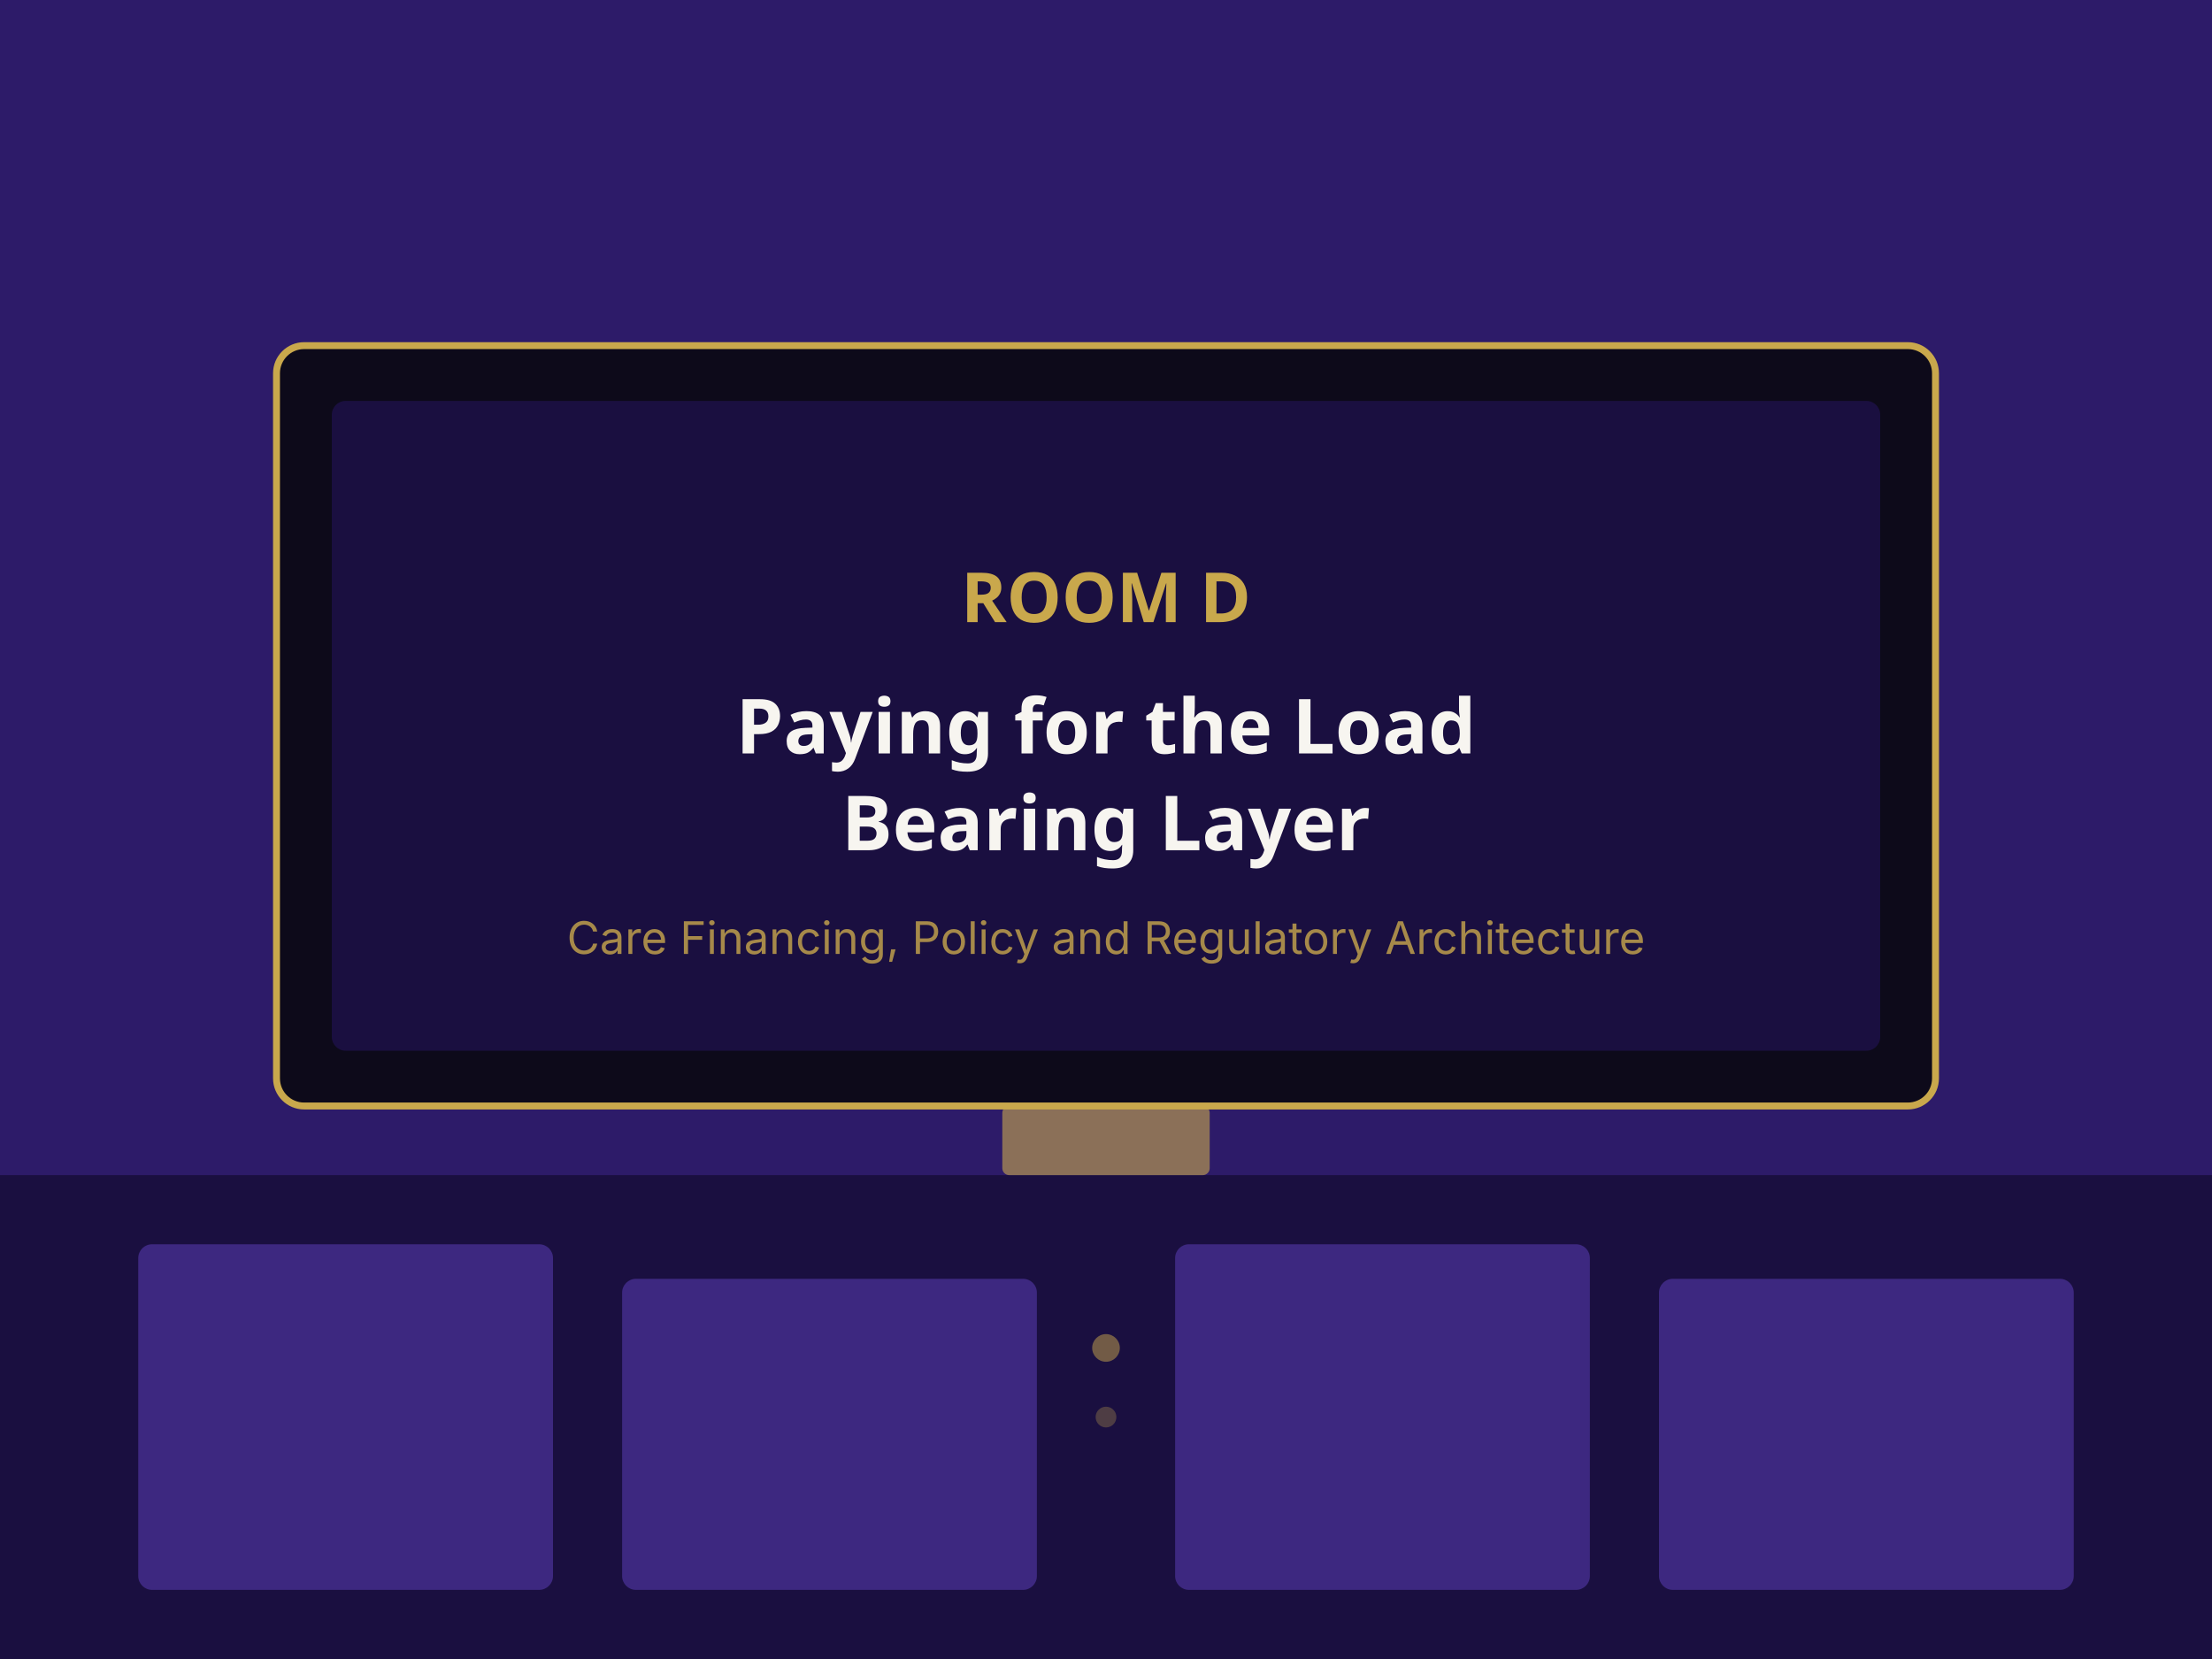
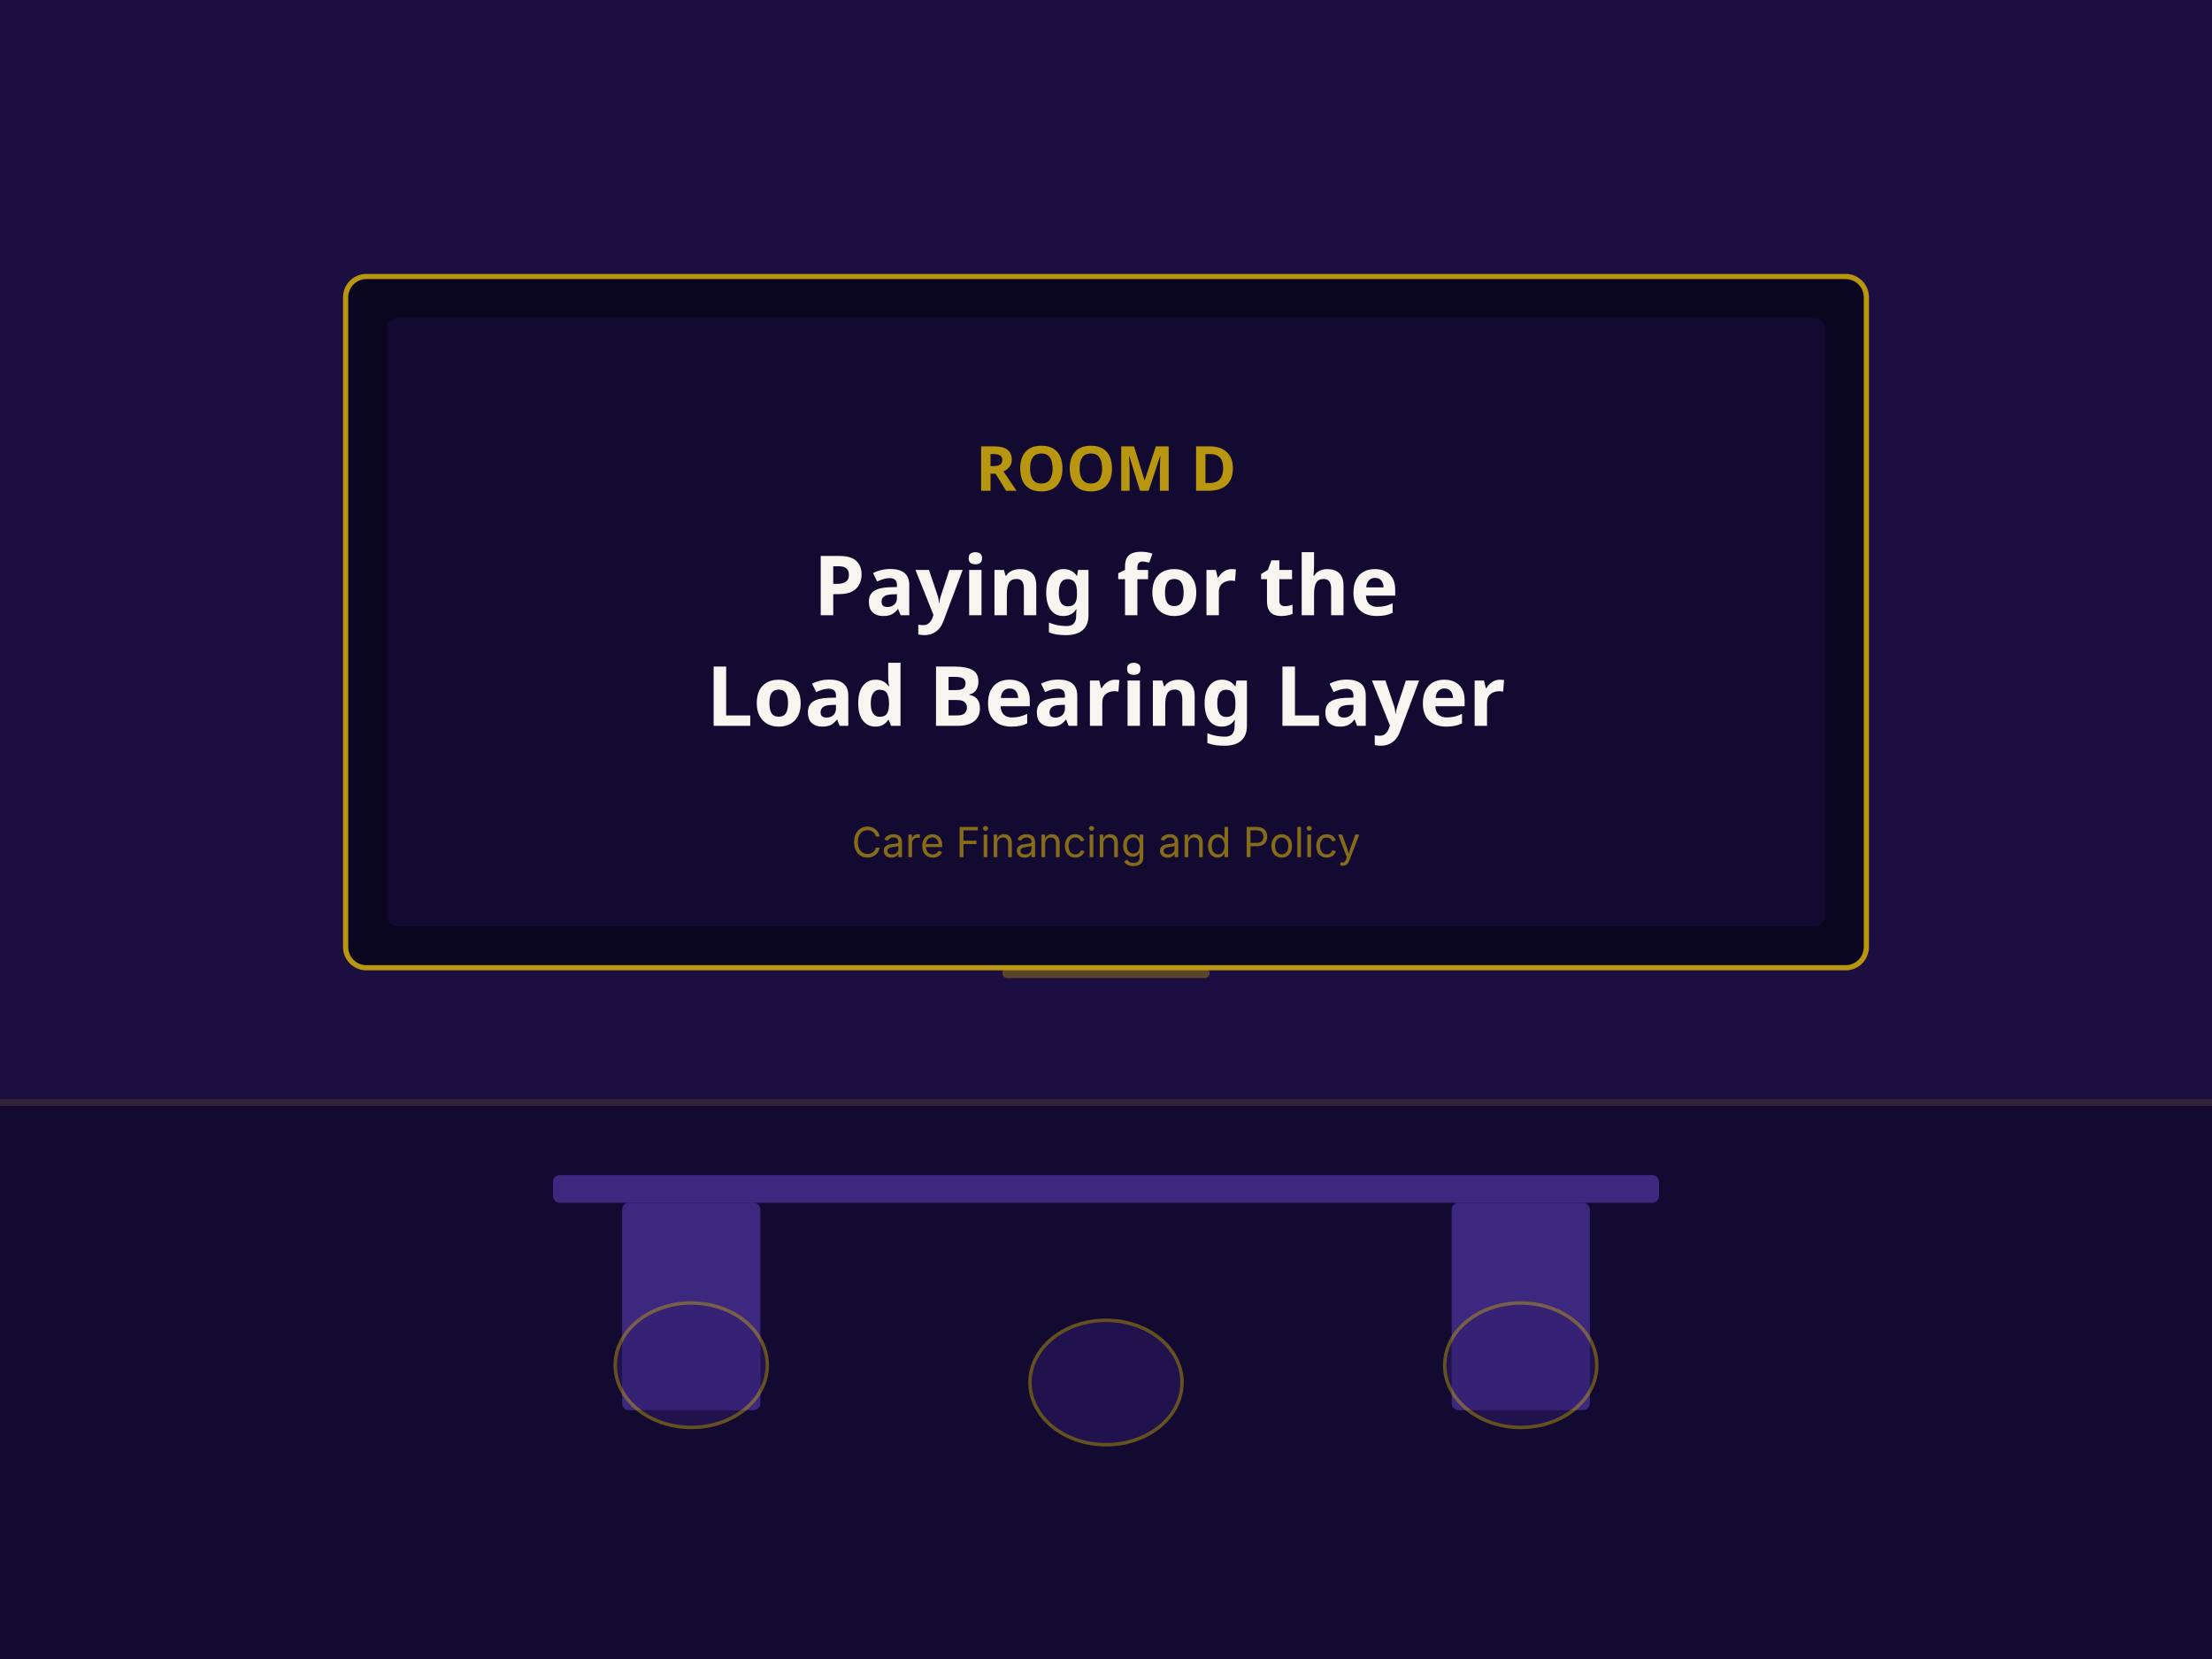
<svg xmlns="http://www.w3.org/2000/svg" viewBox="0 0 640 480" fill="none">
-   <rect width="640" height="480" fill="#2D1B69" />
-   <rect x="0" y="340" width="640" height="140" fill="#1a0f40" />
-   <rect x="40" y="360" width="120" height="100" rx="4" fill="#3D2880" />
-   <rect x="180" y="370" width="120" height="90" rx="4" fill="#3D2880" />
-   <rect x="340" y="360" width="120" height="100" rx="4" fill="#3D2880" />
-   <rect x="480" y="370" width="120" height="90" rx="4" fill="#3D2880" />
-   <rect x="80" y="100" width="480" height="220" rx="8" fill="#0d0a1a" stroke="#C9A84C" stroke-width="2" />
-   <rect x="96" y="116" width="448" height="188" rx="4" fill="#1a0f40" />
-   <text x="320" y="180" text-anchor="middle" font-family="Poppins,sans-serif" font-size="20" font-weight="700" fill="#C9A84C">ROOM D</text>
-   <text x="320" y="218" text-anchor="middle" font-family="Poppins,sans-serif" font-size="22" font-weight="700" fill="#F7F5F0">Paying for the Load</text>
-   <text x="320" y="246" text-anchor="middle" font-family="Poppins,sans-serif" font-size="22" font-weight="700" fill="#F7F5F0">Bearing Layer</text>
-   <text x="320" y="276" text-anchor="middle" font-family="Inter,sans-serif" font-size="13" fill="#C9A84C" opacity="0.8">Care Financing, Policy and Regulatory Architecture</text>
-   <rect x="290" y="320" width="60" height="20" rx="2" fill="#C9A84C" opacity="0.6" />
-   <circle cx="320" cy="390" r="4" fill="#C9A84C" opacity="0.5" />
-   <circle cx="320" cy="410" r="3" fill="#C9A84C" opacity="0.3" />
+   <rect width="640" height="480" fill="#1a0f40" />
+   <rect x="0" y="320" width="640" height="160" fill="#120a30" />
+   <rect x="0" y="318" width="640" height="2" fill="#B8960F" opacity="0.15" />
+   <rect x="160" y="340" width="320" height="8" rx="2" fill="#3D2880" />
+   <rect x="180" y="348" width="40" height="60" rx="2" fill="#3D2880" />
+   <rect x="420" y="348" width="40" height="60" rx="2" fill="#3D2880" />
+   <ellipse cx="200" cy="395" rx="22" ry="18" fill="#2D1B69" stroke="#B8960F" stroke-width="1" opacity="0.5" />
+   <ellipse cx="320" cy="400" rx="22" ry="18" fill="#2D1B69" stroke="#B8960F" stroke-width="1" opacity="0.5" />
+   <ellipse cx="440" cy="395" rx="22" ry="18" fill="#2D1B69" stroke="#B8960F" stroke-width="1" opacity="0.5" />
+   <rect x="100" y="80" width="440" height="200" rx="6" fill="#0a0620" stroke="#B8960F" stroke-width="1.5" />
+   <rect x="112" y="92" width="416" height="176" rx="3" fill="#120a30" />
+   <text x="320" y="142" text-anchor="middle" font-family="Poppins,sans-serif" font-size="18" font-weight="700" fill="#B8960F">ROOM D</text>
+   <text x="320" y="178" text-anchor="middle" font-family="Poppins,sans-serif" font-size="24" font-weight="700" fill="#F7F5F0">Paying for the</text>
+   <text x="320" y="210" text-anchor="middle" font-family="Poppins,sans-serif" font-size="24" font-weight="700" fill="#F7F5F0">Load Bearing Layer</text>
+   <text x="320" y="248" text-anchor="middle" font-family="Inter,sans-serif" font-size="12" fill="#B8960F" opacity="0.7">Care Financing and Policy</text>
+   <rect x="290" y="280" width="60" height="3" rx="1.5" fill="#B8960F" opacity="0.4" />
</svg>
